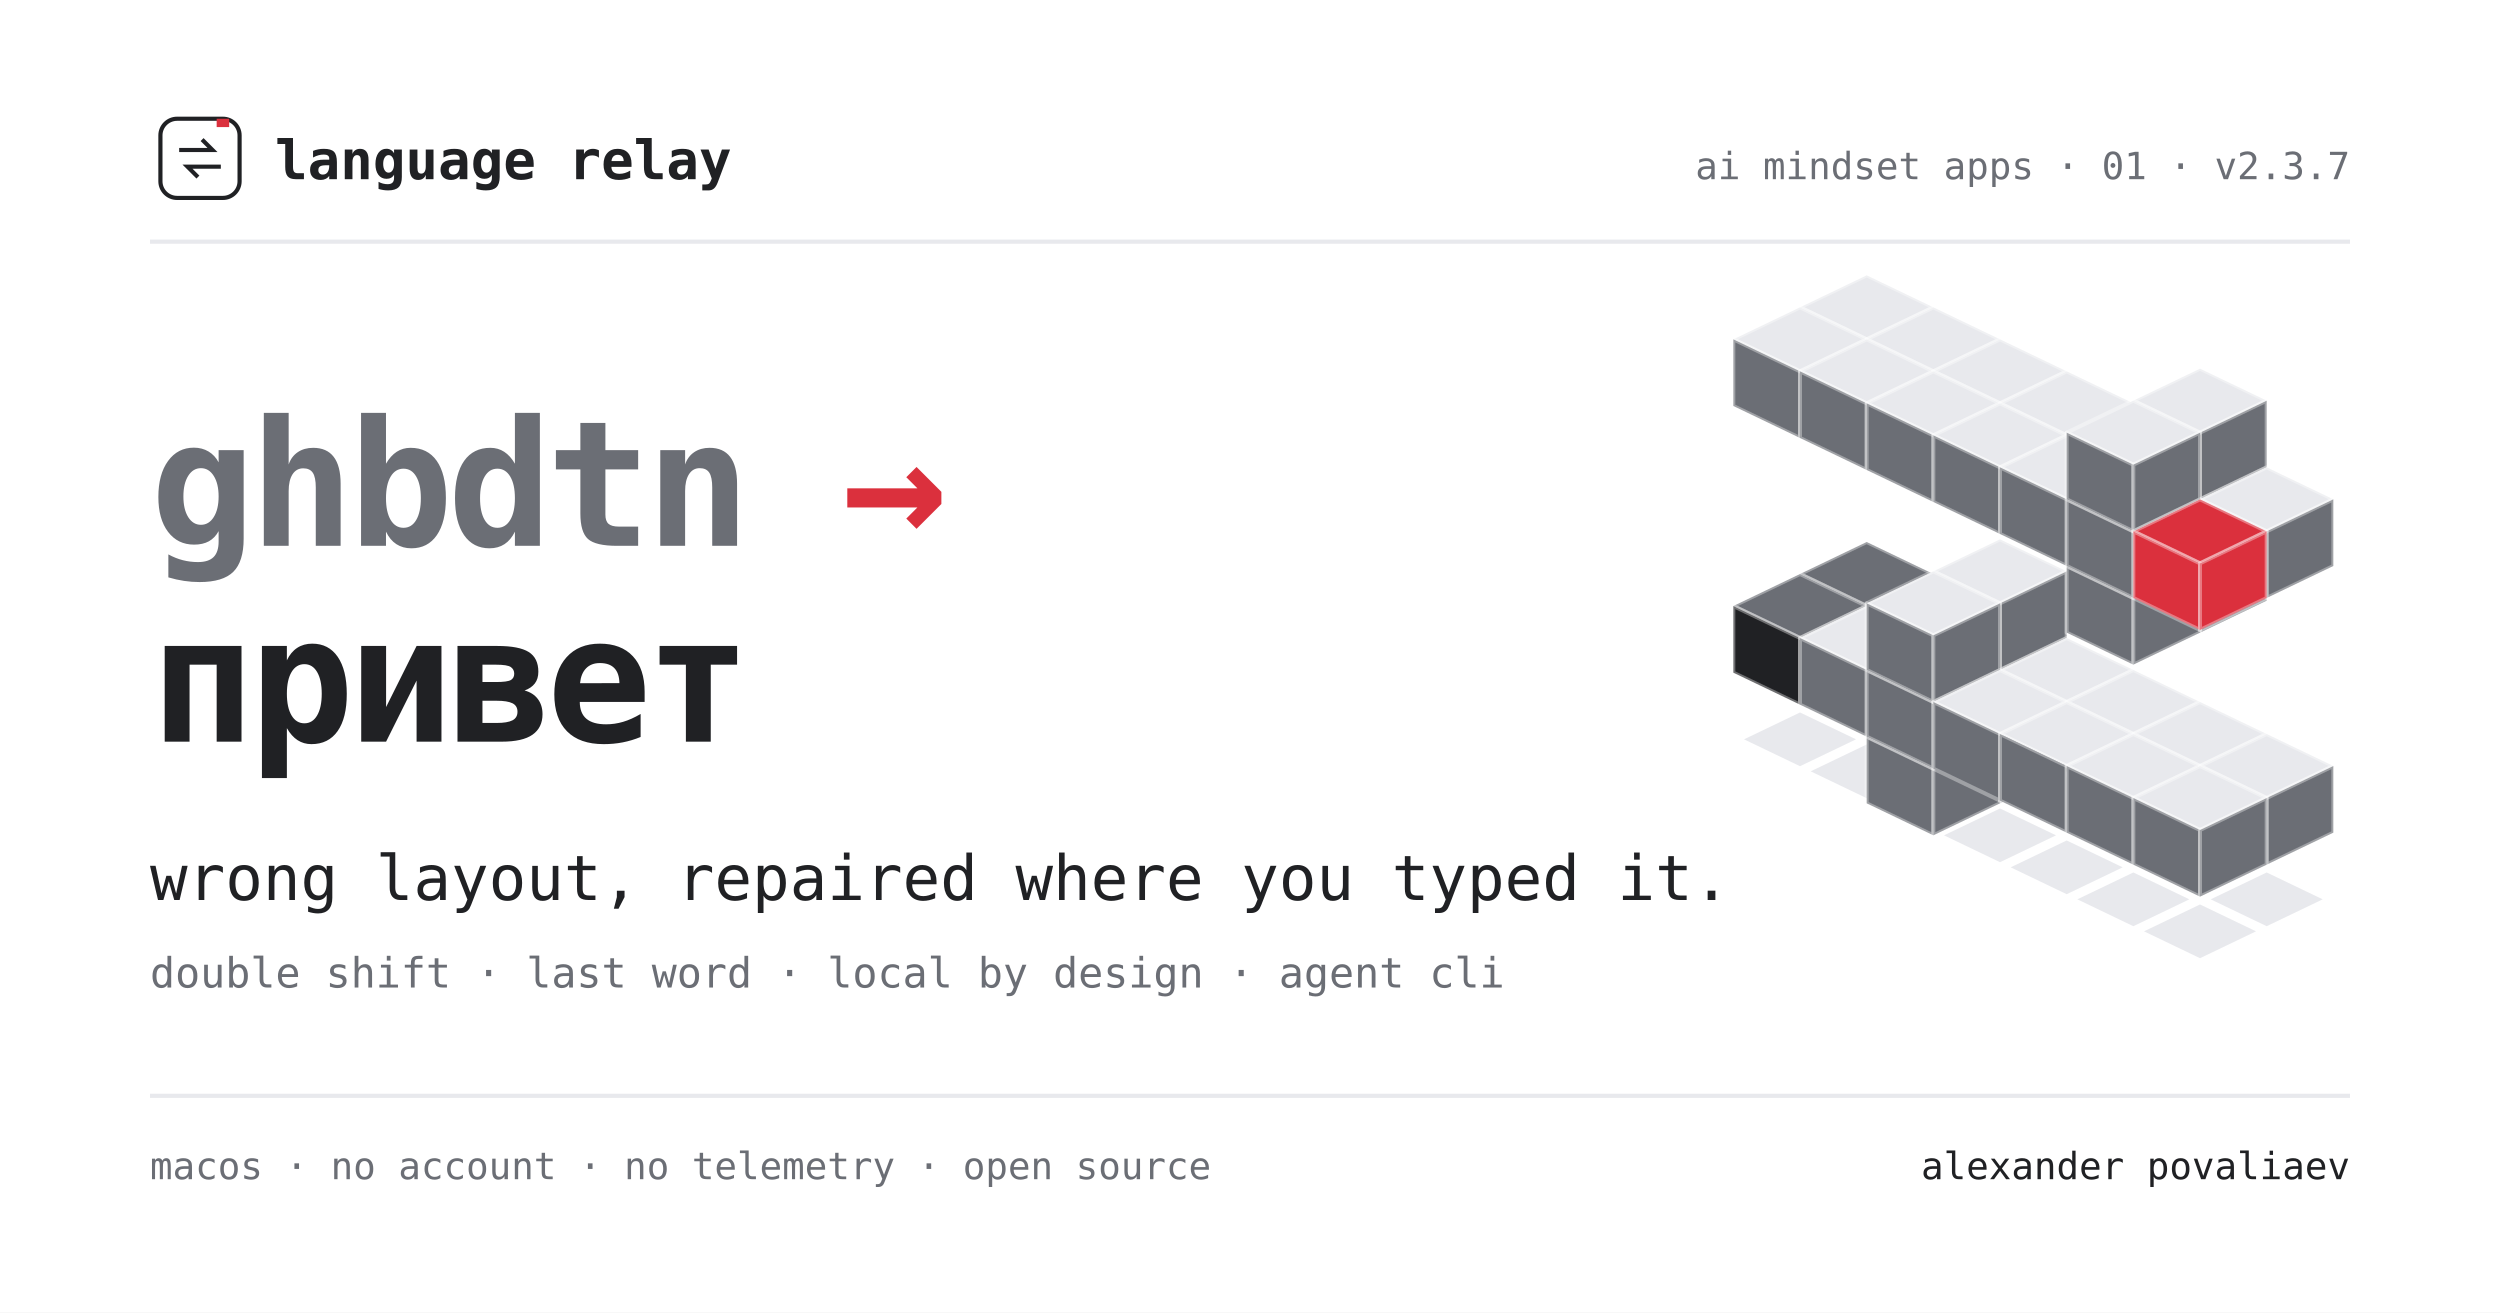
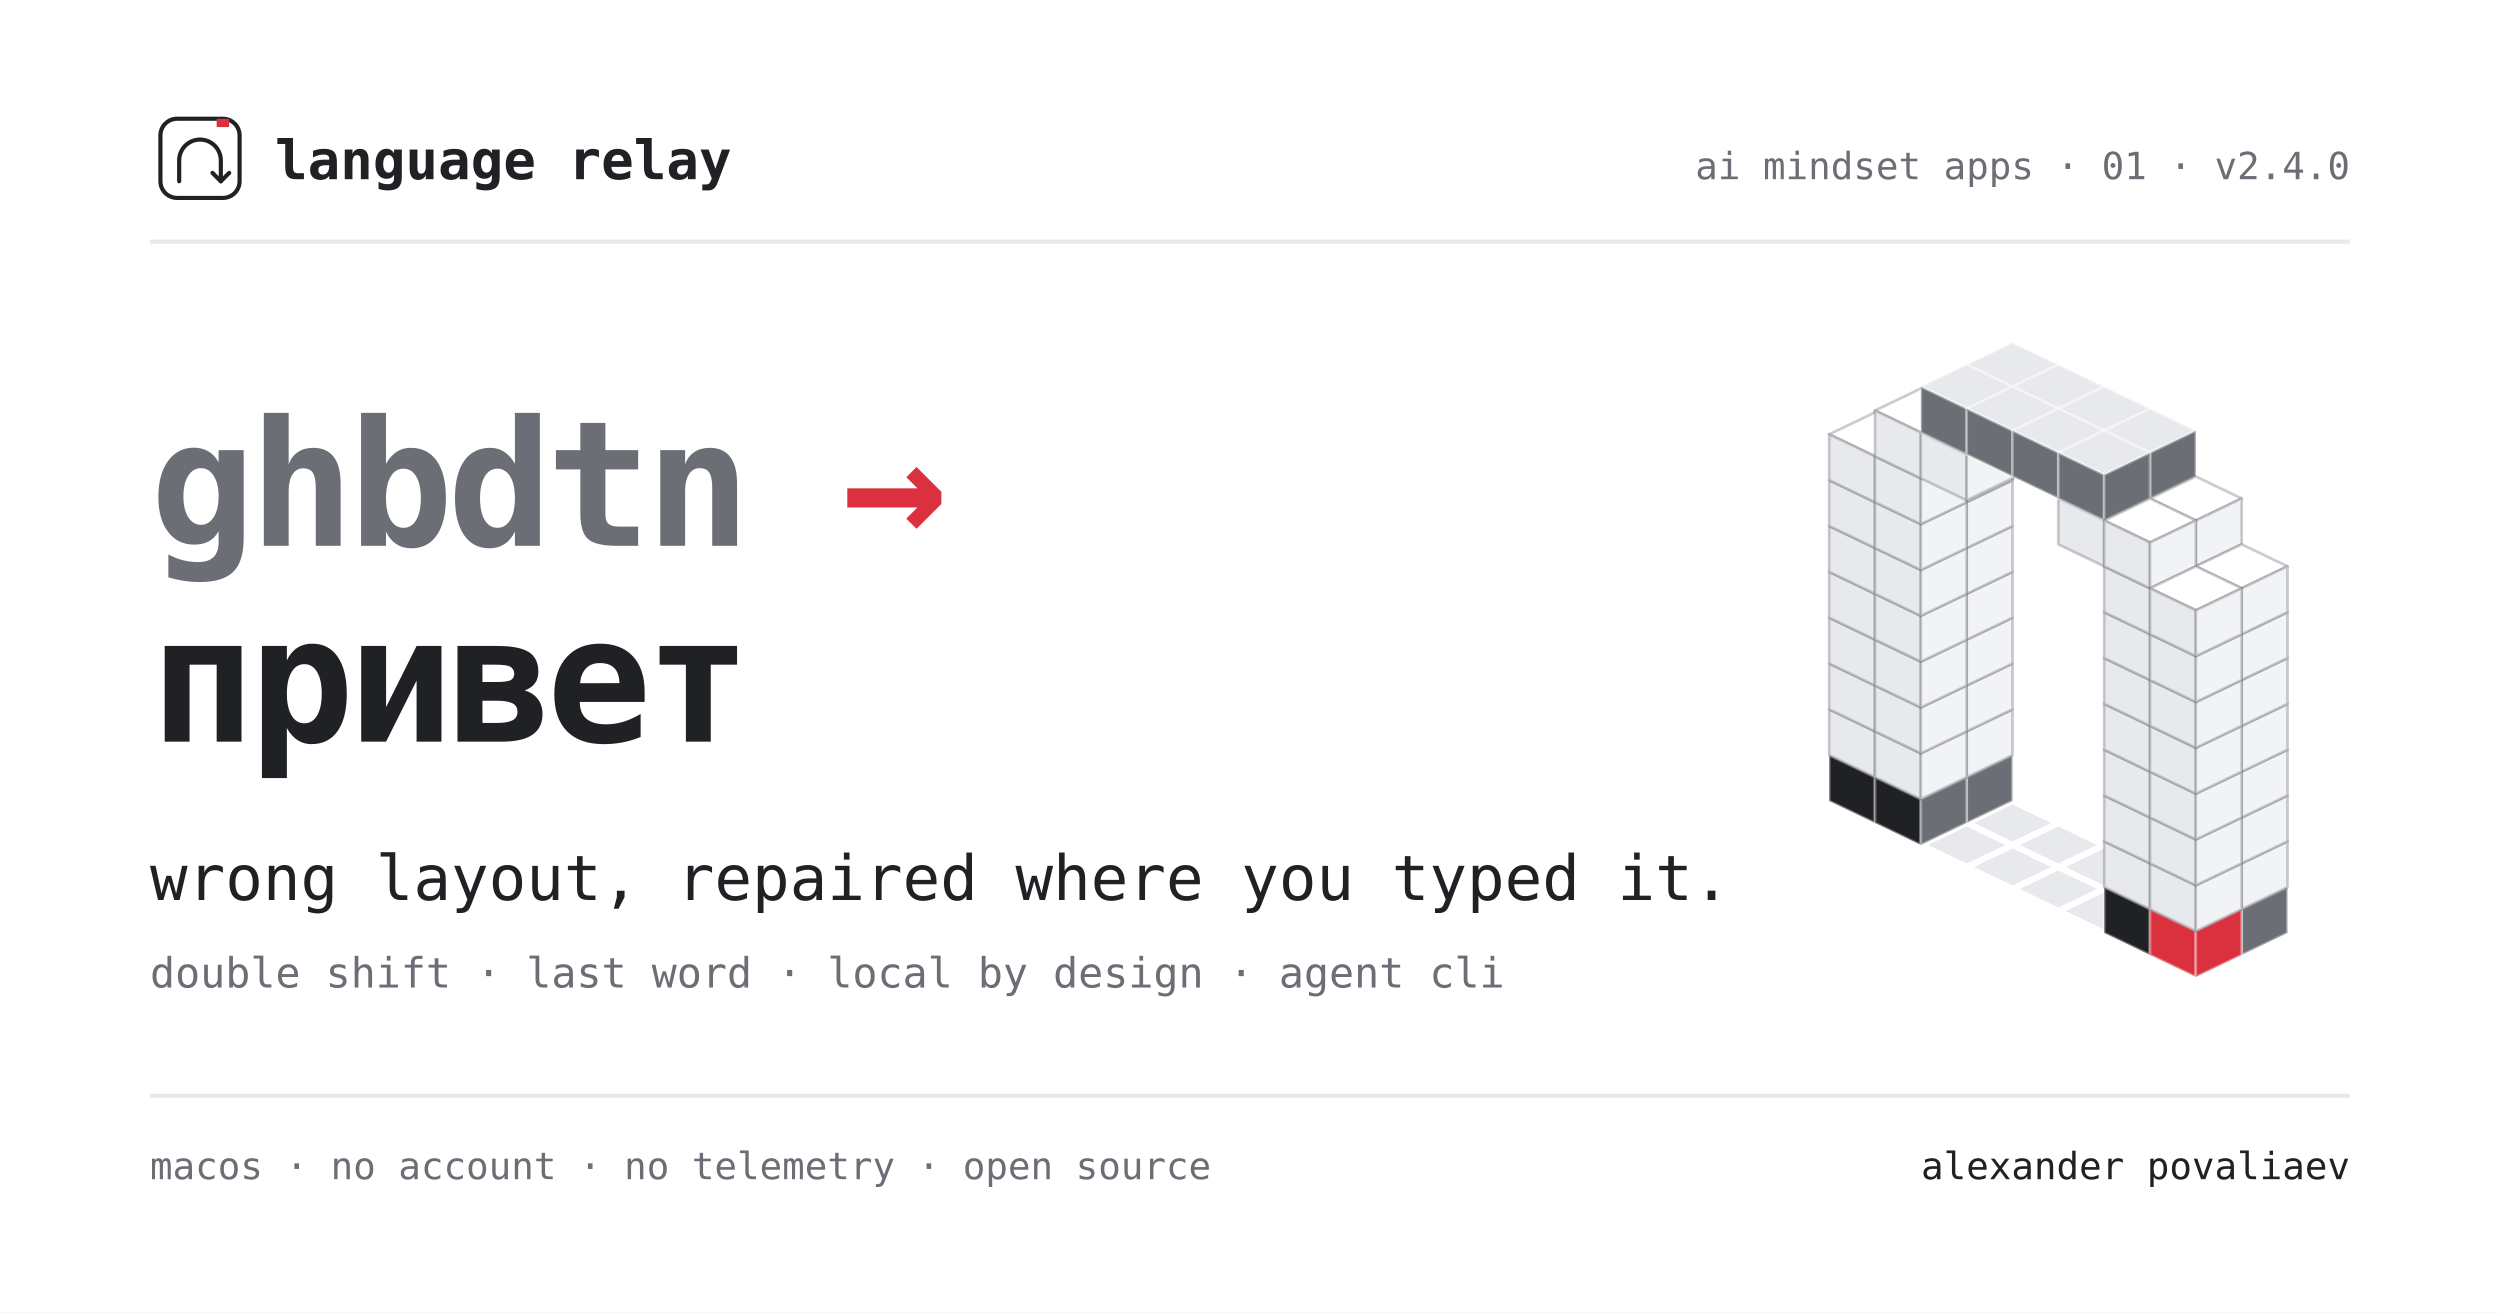
<svg xmlns="http://www.w3.org/2000/svg" width="1200" height="630" viewBox="0 0 1200 630" font-family="IBM Plex Mono, Menlo, monospace">
  <rect width="1200" height="630" fill="#ffffff" />
  <path d="M72 116H1128M72 526H1128" stroke="#e8e9ed" stroke-width="2" />
  <g transform="translate(72 52)" fill="none" stroke="#202124" stroke-width="2">
    <rect x="5" y="5" width="38" height="38" rx="8" />
-     <path d="M14 20h16l-5-5M34 28H18l5 5" />
+     <path d="M14 35V25a10 10 0 0 1 20 0v10" stroke-linejoin="round" stroke-linecap="round" />
+     <path d="M30 31l4 4 4-4" stroke-linejoin="round" stroke-linecap="round" />
    <rect x="32" y="5" width="6" height="4" fill="#db303d" stroke="none" />
  </g>
  <text x="132" y="86" fill="#202124" font-size="26" font-weight="600">language relay</text>
-   <text x="1128" y="86" fill="#6b6e75" font-size="18" font-weight="500" text-anchor="end">ai mindset apps · 01 · v2.3.7</text>
+   <text x="1128" y="86" fill="#6b6e75" font-size="18" font-weight="500" text-anchor="end">ai mindset apps · 01 · v2.4.0</text>
  <text x="72" y="262" fill="#6b6e75" font-size="84" font-weight="600" letter-spacing="-3">ghbdtn</text>
  <text x="72" y="356" fill="#202124" font-size="84" font-weight="600" letter-spacing="-3">привет</text>
  <text x="404" y="262" fill="#db303d" font-size="84" font-weight="600">→</text>
  <text x="72" y="432" fill="#202124" font-size="30" font-weight="500">wrong layout, repaired where you typed it.</text>
  <text x="72" y="474" fill="#6b6e75" font-size="20">double shift · last word · local by design · agent cli</text>
-   <g transform="translate(1024 232) scale(3.2)">
+   <g transform="translate(1010 300) scale(2.2)">
    <g fill="#e8e9ed">
      <path d="M-40 29.57L-31.6 33.6L-40 37.63L-48.4 33.6Z" />
      <path d="M-50 34.37L-41.6 38.4L-50 42.43L-58.4 38.4Z" />
      <path d="M-30 34.37L-21.6 38.4L-30 42.43L-38.4 38.4Z" />
+       <path d="M-40 39.17L-31.6 43.2L-40 47.23L-48.4 43.2Z" />
+       <path d="M20 58.37L28.4 62.4L20 66.43L11.6 62.4Z" />
+       <path d="M10 63.17L18.4 67.2L10 71.23L1.6 67.2Z" />
+       <path d="M30 63.17L38.4 67.2L30 71.23L21.6 67.2Z" />
+       <path d="M20 67.97L28.4 72L20 76.03L11.6 72Z" />
      <path d="M-20 39.17L-11.6 43.2L-20 47.23L-28.4 43.2Z" />
-       <path d="M-40 39.17L-31.6 43.2L-40 47.23L-48.4 43.2Z" />
      <path d="M-30 43.97L-21.6 48L-30 52.03L-38.4 48Z" />
      <path d="M-10 43.97L-1.6 48L-10 52.03L-18.4 48Z" />
      <path d="M-20 48.77L-11.6 52.8L-20 56.83L-28.4 52.8Z" />
      <path d="M0 48.77L8.4 52.8L0 56.83L-8.4 52.8Z" />
+       <path d="M10 53.57L18.4 57.6L10 61.63L1.6 57.6Z" />
      <path d="M-10 53.57L-1.6 57.6L-10 61.63L-18.4 57.6Z" />
-       <path d="M10 53.57L18.4 57.6L10 61.63L1.6 57.6Z" />
      <path d="M0 58.37L8.4 62.4L0 66.43L-8.4 62.4Z" />
-       <path d="M20 58.37L28.4 62.4L20 66.43L11.6 62.4Z" />
-       <path d="M10 63.17L18.4 67.2L10 71.23L1.6 67.2Z" />
    </g>
    <g class="aimv-cubes">
      <g class="aimv-c" stroke="#ffffff" stroke-opacity=".35" stroke-width="0.6" stroke-linejoin="round">
-         <path fill="#6b6e75" d="M-40 8.8L-30 13.6L-40 18.4L-50 13.6Z" />
-       </g>
-       <g class="aimv-c" stroke="#ffffff" stroke-opacity=".35" stroke-width="0.6" stroke-linejoin="round">
-         <path fill="#6b6e75" d="M-50 13.6L-40 18.4L-50 23.2L-60 18.4Z" />
-         <path fill="#202124" d="M-60 18.4L-50 23.2L-50 33.2L-60 28.4Z" />
-       </g>
-       <g class="aimv-c" stroke="#ffffff" stroke-opacity=".35" stroke-width="0.6" stroke-linejoin="round">
-         <path fill="#e8e9ed" d="M-30 13.6L-20 18.4L-30 23.2L-40 18.4Z" />
-       </g>
-       <g class="aimv-c" stroke="#ffffff" stroke-opacity=".35" stroke-width="0.6" stroke-linejoin="round">
-         <path fill="#6b6e75" d="M-10 33.2L-20 38L-20 48L-10 43.2Z" />
-       </g>
-       <g class="aimv-c" stroke="#ffffff" stroke-opacity=".35" stroke-width="0.6" stroke-linejoin="round">
-         <path fill="#e8e9ed" d="M-40 18.4L-30 23.2L-40 28L-50 23.2Z" />
-         <path fill="#6b6e75" d="M-50 23.2L-40 28L-40 38L-50 33.2Z" />
-       </g>
-       <g class="aimv-c" stroke="#ffffff" stroke-opacity=".35" stroke-width="0.6" stroke-linejoin="round">
-         <path fill="#6b6e75" d="M-40 38L-30 42.8L-30 52.8L-40 48Z" />
-         <path fill="#6b6e75" d="M-20 38L-30 42.8L-30 52.8L-20 48Z" />
-       </g>
-       <g class="aimv-c" stroke="#ffffff" stroke-opacity=".35" stroke-width="0.6" stroke-linejoin="round">
-         <path fill="#e8e9ed" d="M-20 8.4L-10 13.2L-20 18L-30 13.2Z" />
-         <path fill="#6b6e75" d="M-10 13.2L-20 18L-20 28L-10 23.2Z" />
-       </g>
-       <g class="aimv-c" stroke="#ffffff" stroke-opacity=".35" stroke-width="0.6" stroke-linejoin="round">
-         <path fill="#6b6e75" d="M-40 28L-30 32.8L-30 42.8L-40 38Z" />
-       </g>
-       <g class="aimv-c" stroke="#ffffff" stroke-opacity=".35" stroke-width="0.6" stroke-linejoin="round">
-         <path fill="#e8e9ed" d="M-10 23.2L0 28L-10 32.8L-20 28Z" />
-       </g>
-       <g class="aimv-c" stroke="#ffffff" stroke-opacity=".35" stroke-width="0.6" stroke-linejoin="round">
-         <path fill="#e8e9ed" d="M-40 -31.2L-30 -26.4L-40 -21.6L-50 -26.4Z" />
-       </g>
-       <g class="aimv-c" stroke="#ffffff" stroke-opacity=".35" stroke-width="0.6" stroke-linejoin="round">
-         <path fill="#e8e9ed" d="M-30 13.2L-20 18L-30 22.8L-40 18Z" />
-         <path fill="#6b6e75" d="M-40 18L-30 22.8L-30 32.8L-40 28Z" />
-         <path fill="#6b6e75" d="M-20 18L-30 22.8L-30 32.8L-20 28Z" />
-       </g>
-       <g class="aimv-c" stroke="#ffffff" stroke-opacity=".35" stroke-width="0.6" stroke-linejoin="round">
-         <path fill="#e8e9ed" d="M-20 28L-10 32.8L-20 37.6L-30 32.8Z" />
-         <path fill="#6b6e75" d="M-30 32.8L-20 37.6L-20 47.6L-30 42.8Z" />
-       </g>
-       <g class="aimv-c" stroke="#ffffff" stroke-opacity=".35" stroke-width="0.6" stroke-linejoin="round">
-         <path fill="#e8e9ed" d="M0 28L10 32.8L0 37.6L-10 32.8Z" />
-       </g>
-       <g class="aimv-c" stroke="#ffffff" stroke-opacity=".35" stroke-width="0.6" stroke-linejoin="round">
-         <path fill="#e8e9ed" d="M-50 -26.4L-40 -21.6L-50 -16.8L-60 -21.6Z" />
-         <path fill="#6b6e75" d="M-60 -21.6L-50 -16.8L-50 -6.8L-60 -11.6Z" />
-       </g>
-       <g class="aimv-c" stroke="#ffffff" stroke-opacity=".35" stroke-width="0.6" stroke-linejoin="round">
-         <path fill="#e8e9ed" d="M-30 -26.4L-20 -21.6L-30 -16.8L-40 -21.6Z" />
-       </g>
-       <g class="aimv-c" stroke="#ffffff" stroke-opacity=".35" stroke-width="0.6" stroke-linejoin="round">
-         <path fill="#e8e9ed" d="M-10 32.8L0 37.6L-10 42.4L-20 37.6Z" />
-         <path fill="#6b6e75" d="M-20 37.6L-10 42.4L-10 52.4L-20 47.6Z" />
-       </g>
-       <g class="aimv-c" stroke="#ffffff" stroke-opacity=".35" stroke-width="0.6" stroke-linejoin="round">
-         <path fill="#e8e9ed" d="M10 32.8L20 37.6L10 42.4L0 37.6Z" />
-       </g>
-       <g class="aimv-c" stroke="#ffffff" stroke-opacity=".35" stroke-width="0.6" stroke-linejoin="round">
-         <path fill="#e8e9ed" d="M-40 -21.6L-30 -16.8L-40 -12L-50 -16.8Z" />
-         <path fill="#6b6e75" d="M-50 -16.8L-40 -12L-40 -2L-50 -6.8Z" />
-       </g>
-       <g class="aimv-c" stroke="#ffffff" stroke-opacity=".35" stroke-width="0.6" stroke-linejoin="round">
-         <path fill="#e8e9ed" d="M-20 -21.6L-10 -16.8L-20 -12L-30 -16.8Z" />
-       </g>
-       <g class="aimv-c" stroke="#ffffff" stroke-opacity=".35" stroke-width="0.6" stroke-linejoin="round">
-         <path fill="#e8e9ed" d="M0 37.6L10 42.4L0 47.2L-10 42.4Z" />
-         <path fill="#6b6e75" d="M-10 42.4L0 47.2L0 57.2L-10 52.4Z" />
-       </g>
-       <g class="aimv-c" stroke="#ffffff" stroke-opacity=".35" stroke-width="0.6" stroke-linejoin="round">
-         <path fill="#e8e9ed" d="M20 37.6L30 42.4L20 47.2L10 42.4Z" />
-         <path fill="#6b6e75" d="M30 42.4L20 47.2L20 57.2L30 52.4Z" />
-       </g>
-       <g class="aimv-c" stroke="#ffffff" stroke-opacity=".35" stroke-width="0.6" stroke-linejoin="round">
-         <path fill="#e8e9ed" d="M-30 -16.8L-20 -12L-30 -7.2L-40 -12Z" />
-         <path fill="#6b6e75" d="M-40 -12L-30 -7.2L-30 2.8L-40 -2Z" />
-       </g>
-       <g class="aimv-c" stroke="#ffffff" stroke-opacity=".35" stroke-width="0.6" stroke-linejoin="round">
-         <path fill="#e8e9ed" d="M-10 -16.8L0 -12L-10 -7.2L-20 -12Z" />
-       </g>
-       <g class="aimv-c" stroke="#ffffff" stroke-opacity=".35" stroke-width="0.6" stroke-linejoin="round">
-         <path fill="#e8e9ed" d="M10 42.4L20 47.2L10 52L0 47.2Z" />
-         <path fill="#6b6e75" d="M0 47.2L10 52L10 62L0 57.2Z" />
-         <path fill="#6b6e75" d="M20 47.2L10 52L10 62L20 57.2Z" />
-       </g>
-       <g class="aimv-c" stroke="#ffffff" stroke-opacity=".35" stroke-width="0.6" stroke-linejoin="round">
-         <path fill="#e8e9ed" d="M-20 -12L-10 -7.2L-20 -2.4L-30 -7.2Z" />
-         <path fill="#6b6e75" d="M-30 -7.2L-20 -2.4L-20 7.6L-30 2.8Z" />
-       </g>
-       <g class="aimv-c" stroke="#ffffff" stroke-opacity=".35" stroke-width="0.6" stroke-linejoin="round">
-         <path fill="#e8e9ed" d="M0 -12L10 -7.2L0 -2.4L-10 -7.2Z" />
-       </g>
-       <g class="aimv-c" stroke="#ffffff" stroke-opacity=".35" stroke-width="0.6" stroke-linejoin="round">
-         <path fill="#6b6e75" d="M20 7.6L10 12.4L10 22.4L20 17.6Z" />
-       </g>
-       <g class="aimv-c" stroke="#ffffff" stroke-opacity=".35" stroke-width="0.6" stroke-linejoin="round">
-         <path fill="#e8e9ed" d="M-10 -7.2L0 -2.4L-10 2.4L-20 -2.4Z" />
-         <path fill="#6b6e75" d="M-20 -2.4L-10 2.4L-10 12.4L-20 7.6Z" />
-       </g>
-       <g class="aimv-c" stroke="#ffffff" stroke-opacity=".35" stroke-width="0.6" stroke-linejoin="round">
-         <path fill="#6b6e75" d="M-10 12.4L0 17.2L0 27.2L-10 22.4Z" />
-         <path fill="#6b6e75" d="M10 12.4L0 17.2L0 27.2L10 22.4Z" />
-       </g>
-       <g class="aimv-c" stroke="#ffffff" stroke-opacity=".35" stroke-width="0.6" stroke-linejoin="round">
-         <path fill="#e8e9ed" d="M10 -17.2L20 -12.4L10 -7.6L0 -12.4Z" />
-         <path fill="#6b6e75" d="M20 -12.4L10 -7.6L10 2.4L20 -2.4Z" />
-       </g>
-       <g class="aimv-c" stroke="#ffffff" stroke-opacity=".35" stroke-width="0.6" stroke-linejoin="round">
-         <path fill="#6b6e75" d="M-10 2.4L0 7.2L0 17.2L-10 12.4Z" />
-       </g>
-       <g class="aimv-c" stroke="#ffffff" stroke-opacity=".35" stroke-width="0.6" stroke-linejoin="round">
-         <path fill="#e8e9ed" d="M20 -2.4L30 2.4L20 7.2L10 2.4Z" />
-         <path fill="#6b6e75" d="M30 2.4L20 7.2L20 17.2L30 12.4Z" />
-       </g>
-       <g class="aimv-c" stroke="#ffffff" stroke-opacity=".35" stroke-width="0.6" stroke-linejoin="round">
-         <path fill="#e8e9ed" d="M0 -12.4L10 -7.6L0 -2.8L-10 -7.6Z" />
-         <path fill="#6b6e75" d="M-10 -7.6L0 -2.8L0 7.2L-10 2.4Z" />
-         <path fill="#6b6e75" d="M10 -7.6L0 -2.8L0 7.2L10 2.4Z" />
-       </g>
-       <g class="aimv-c" stroke="#ffffff" stroke-opacity=".35" stroke-width="0.6" stroke-linejoin="round">
-         <path fill="#db303d" d="M10 2.4L20 7.2L10 12L0 7.2Z" />
-         <path fill="#db303d" d="M0 7.2L10 12L10 22L0 17.2Z" />
-         <path fill="#db303d" d="M20 7.2L10 12L10 22L20 17.2Z" />
+         <path fill="#202124" d="M-60 28.4L-50 33.2L-50 43.2L-60 38.4Z" />
+       </g>
+       <g class="aimv-c" stroke="#ffffff" stroke-opacity=".35" stroke-width="0.6" stroke-linejoin="round">
+         <path fill="#6b6e75" d="M-20 28.4L-30 33.2L-30 43.2L-20 38.4Z" />
+       </g>
+       <g class="aimv-c" stroke="#6b6e75" stroke-opacity=".35" stroke-width="0.6" stroke-linejoin="round">
+         <path fill="#e8e9ed" d="M-60 18.4L-50 23.2L-50 33.2L-60 28.4Z" />
+       </g>
+       <g class="aimv-c" stroke="#6b6e75" stroke-opacity=".35" stroke-width="0.6" stroke-linejoin="round">
+         <path fill="#f2f3f5" d="M-20 18.4L-30 23.2L-30 33.2L-20 28.4Z" />
+       </g>
+       <g class="aimv-c" stroke="#ffffff" stroke-opacity=".35" stroke-width="0.6" stroke-linejoin="round">
+         <path fill="#202124" d="M-50 33.2L-40 38L-40 48L-50 43.2Z" />
+         <path fill="#6b6e75" d="M-30 33.2L-40 38L-40 48L-30 43.2Z" />
+       </g>
+       <g class="aimv-c" stroke="#6b6e75" stroke-opacity=".35" stroke-width="0.6" stroke-linejoin="round">
+         <path fill="#e8e9ed" d="M-60 8.4L-50 13.2L-50 23.2L-60 18.4Z" />
+       </g>
+       <g class="aimv-c" stroke="#6b6e75" stroke-opacity=".35" stroke-width="0.6" stroke-linejoin="round">
+         <path fill="#f2f3f5" d="M-20 8.4L-30 13.2L-30 23.2L-20 18.4Z" />
+       </g>
+       <g class="aimv-c" stroke="#6b6e75" stroke-opacity=".35" stroke-width="0.6" stroke-linejoin="round">
+         <path fill="#e8e9ed" d="M-50 23.2L-40 28L-40 38L-50 33.2Z" />
+         <path fill="#f2f3f5" d="M-30 23.2L-40 28L-40 38L-30 33.2Z" />
+       </g>
+       <g class="aimv-c" stroke="#6b6e75" stroke-opacity=".35" stroke-width="0.6" stroke-linejoin="round">
+         <path fill="#e8e9ed" d="M-60 -1.6L-50 3.2L-50 13.2L-60 8.4Z" />
+       </g>
+       <g class="aimv-c" stroke="#6b6e75" stroke-opacity=".35" stroke-width="0.6" stroke-linejoin="round">
+         <path fill="#f2f3f5" d="M-20 -1.6L-30 3.2L-30 13.2L-20 8.4Z" />
+       </g>
+       <g class="aimv-c" stroke="#6b6e75" stroke-opacity=".35" stroke-width="0.6" stroke-linejoin="round">
+         <path fill="#e8e9ed" d="M-50 13.2L-40 18L-40 28L-50 23.2Z" />
+         <path fill="#f2f3f5" d="M-30 13.2L-40 18L-40 28L-30 23.2Z" />
+       </g>
+       <g class="aimv-c" stroke="#6b6e75" stroke-opacity=".35" stroke-width="0.6" stroke-linejoin="round">
+         <path fill="#e8e9ed" d="M-60 -11.6L-50 -6.8L-50 3.2L-60 -1.6Z" />
+       </g>
+       <g class="aimv-c" stroke="#6b6e75" stroke-opacity=".35" stroke-width="0.6" stroke-linejoin="round">
+         <path fill="#f2f3f5" d="M-20 -11.6L-30 -6.8L-30 3.2L-20 -1.6Z" />
+       </g>
+       <g class="aimv-c" stroke="#6b6e75" stroke-opacity=".35" stroke-width="0.6" stroke-linejoin="round">
+         <path fill="#e8e9ed" d="M-50 3.2L-40 8L-40 18L-50 13.2Z" />
+         <path fill="#f2f3f5" d="M-30 3.2L-40 8L-40 18L-30 13.2Z" />
+       </g>
+       <g class="aimv-c" stroke="#6b6e75" stroke-opacity=".35" stroke-width="0.6" stroke-linejoin="round">
+         <path fill="#e8e9ed" d="M-60 -21.6L-50 -16.8L-50 -6.8L-60 -11.6Z" />
+       </g>
+       <g class="aimv-c" stroke="#6b6e75" stroke-opacity=".35" stroke-width="0.6" stroke-linejoin="round">
+         <path fill="#f2f3f5" d="M-20 -21.6L-30 -16.8L-30 -6.8L-20 -11.6Z" />
+       </g>
+       <g class="aimv-c" stroke="#6b6e75" stroke-opacity=".35" stroke-width="0.6" stroke-linejoin="round">
+         <path fill="#e8e9ed" d="M-50 -6.8L-40 -2L-40 8L-50 3.2Z" />
+         <path fill="#f2f3f5" d="M-30 -6.8L-40 -2L-40 8L-30 3.2Z" />
+       </g>
+       <g class="aimv-c" stroke="#6b6e75" stroke-opacity=".35" stroke-width="0.6" stroke-linejoin="round">
+         <path fill="#ffffff" d="M-40 -51.2L-30 -46.4L-40 -41.6L-50 -46.4Z" />
+       </g>
+       <g class="aimv-c" stroke="#6b6e75" stroke-opacity=".35" stroke-width="0.6" stroke-linejoin="round">
+         <path fill="#e8e9ed" d="M-60 -31.6L-50 -26.8L-50 -16.8L-60 -21.6Z" />
+       </g>
+       <g class="aimv-c" stroke="#6b6e75" stroke-opacity=".35" stroke-width="0.6" stroke-linejoin="round">
+         <path fill="#f2f3f5" d="M-20 -31.6L-30 -26.8L-30 -16.8L-20 -21.6Z" />
+       </g>
+       <g class="aimv-c" stroke="#6b6e75" stroke-opacity=".35" stroke-width="0.6" stroke-linejoin="round">
+         <path fill="#e8e9ed" d="M-50 -16.8L-40 -12L-40 -2L-50 -6.8Z" />
+         <path fill="#f2f3f5" d="M-30 -16.8L-40 -12L-40 -2L-30 -6.8Z" />
+       </g>
+       <g class="aimv-c" stroke="#ffffff" stroke-opacity=".35" stroke-width="0.6" stroke-linejoin="round">
+         <path fill="#202124" d="M0 57.2L10 62L10 72L0 67.2Z" />
+       </g>
+       <g class="aimv-c" stroke="#ffffff" stroke-opacity=".35" stroke-width="0.6" stroke-linejoin="round">
+         <path fill="#6b6e75" d="M40 57.2L30 62L30 72L40 67.2Z" />
+       </g>
+       <g class="aimv-c" stroke="#6b6e75" stroke-opacity=".35" stroke-width="0.6" stroke-linejoin="round">
+         <path fill="#ffffff" d="M-50 -46.4L-40 -41.6L-50 -36.8L-60 -41.6Z" />
+         <path fill="#e8e9ed" d="M-60 -41.6L-50 -36.8L-50 -26.8L-60 -31.6Z" />
+       </g>
+       <g class="aimv-c" stroke="#6b6e75" stroke-opacity=".35" stroke-width="0.6" stroke-linejoin="round">
+         <path fill="#f2f3f5" d="M-20 -41.6L-30 -36.8L-30 -26.8L-20 -31.6Z" />
+       </g>
+       <g class="aimv-c" stroke="#6b6e75" stroke-opacity=".35" stroke-width="0.6" stroke-linejoin="round">
+         <path fill="#e8e9ed" d="M-50 -26.8L-40 -22L-40 -12L-50 -16.8Z" />
+         <path fill="#f2f3f5" d="M-30 -26.8L-40 -22L-40 -12L-30 -16.8Z" />
+       </g>
+       <g class="aimv-c" stroke="#6b6e75" stroke-opacity=".35" stroke-width="0.6" stroke-linejoin="round">
+         <path fill="#e8e9ed" d="M0 47.2L10 52L10 62L0 57.2Z" />
+       </g>
+       <g class="aimv-c" stroke="#6b6e75" stroke-opacity=".35" stroke-width="0.6" stroke-linejoin="round">
+         <path fill="#f2f3f5" d="M40 47.2L30 52L30 62L40 57.2Z" />
+       </g>
+       <g class="aimv-c" stroke="#ffffff" stroke-opacity=".35" stroke-width="0.6" stroke-linejoin="round">
+         <path fill="#db303d" d="M10 62L20 66.8L20 76.8L10 72Z" />
+         <path fill="#db303d" d="M30 62L20 66.8L20 76.8L30 72Z" />
+       </g>
+       <g class="aimv-c" stroke="#6b6e75" stroke-opacity=".35" stroke-width="0.6" stroke-linejoin="round">
+         <path fill="#ffffff" d="M-30 -56.4L-20 -51.6L-30 -46.8L-40 -51.6Z" />
+       </g>
+       <g class="aimv-c" stroke="#6b6e75" stroke-opacity=".35" stroke-width="0.6" stroke-linejoin="round">
+         <path fill="#e8e9ed" d="M-50 -36.8L-40 -32L-40 -22L-50 -26.8Z" />
+         <path fill="#f2f3f5" d="M-30 -36.8L-40 -32L-40 -22L-30 -26.8Z" />
+       </g>
+       <g class="aimv-c" stroke="#6b6e75" stroke-opacity=".35" stroke-width="0.6" stroke-linejoin="round">
+         <path fill="#e8e9ed" d="M0 37.2L10 42L10 52L0 47.2Z" />
+       </g>
+       <g class="aimv-c" stroke="#6b6e75" stroke-opacity=".35" stroke-width="0.6" stroke-linejoin="round">
+         <path fill="#f2f3f5" d="M40 37.2L30 42L30 52L40 47.2Z" />
+       </g>
+       <g class="aimv-c" stroke="#6b6e75" stroke-opacity=".35" stroke-width="0.6" stroke-linejoin="round">
+         <path fill="#e8e9ed" d="M10 52L20 56.8L20 66.8L10 62Z" />
+         <path fill="#f2f3f5" d="M30 52L20 56.8L20 66.8L30 62Z" />
+       </g>
+       <g class="aimv-c" stroke="#6b6e75" stroke-opacity=".35" stroke-width="0.6" stroke-linejoin="round">
+         <path fill="#ffffff" d="M-40 -51.6L-30 -46.8L-40 -42L-50 -46.8Z" />
+         <path fill="#e8e9ed" d="M-50 -46.8L-40 -42L-40 -32L-50 -36.8Z" />
+       </g>
+       <g class="aimv-c" stroke="#6b6e75" stroke-opacity=".35" stroke-width="0.6" stroke-linejoin="round">
+         <path fill="#f2f3f5" d="M-10 -46.8L-20 -42L-20 -32L-10 -36.8Z" />
+       </g>
+       <g class="aimv-c" stroke="#6b6e75" stroke-opacity=".35" stroke-width="0.6" stroke-linejoin="round">
+         <path fill="#e8e9ed" d="M0 27.2L10 32L10 42L0 37.2Z" />
+       </g>
+       <g class="aimv-c" stroke="#6b6e75" stroke-opacity=".35" stroke-width="0.6" stroke-linejoin="round">
+         <path fill="#f2f3f5" d="M40 27.2L30 32L30 42L40 37.2Z" />
+       </g>
+       <g class="aimv-c" stroke="#6b6e75" stroke-opacity=".35" stroke-width="0.6" stroke-linejoin="round">
+         <path fill="#e8e9ed" d="M10 42L20 46.8L20 56.8L10 52Z" />
+         <path fill="#f2f3f5" d="M30 42L20 46.8L20 56.8L30 52Z" />
+       </g>
+       <g class="aimv-c" stroke="#ffffff" stroke-opacity=".35" stroke-width="0.6" stroke-linejoin="round">
+         <path fill="#e8e9ed" d="M-20 -61.6L-10 -56.8L-20 -52L-30 -56.8Z" />
+       </g>
+       <g class="aimv-c" stroke="#6b6e75" stroke-opacity=".35" stroke-width="0.6" stroke-linejoin="round">
+         <path fill="#e8e9ed" d="M-40 -42L-30 -37.2L-30 -27.2L-40 -32Z" />
+         <path fill="#f2f3f5" d="M-20 -42L-30 -37.2L-30 -27.2L-20 -32Z" />
+       </g>
+       <g class="aimv-c" stroke="#6b6e75" stroke-opacity=".35" stroke-width="0.6" stroke-linejoin="round">
+         <path fill="#e8e9ed" d="M0 17.2L10 22L10 32L0 27.2Z" />
+       </g>
+       <g class="aimv-c" stroke="#6b6e75" stroke-opacity=".35" stroke-width="0.6" stroke-linejoin="round">
+         <path fill="#f2f3f5" d="M40 17.2L30 22L30 32L40 27.2Z" />
+       </g>
+       <g class="aimv-c" stroke="#6b6e75" stroke-opacity=".35" stroke-width="0.6" stroke-linejoin="round">
+         <path fill="#e8e9ed" d="M10 32L20 36.8L20 46.8L10 42Z" />
+         <path fill="#f2f3f5" d="M30 32L20 36.8L20 46.8L30 42Z" />
+       </g>
+       <g class="aimv-c" stroke="#ffffff" stroke-opacity=".35" stroke-width="0.6" stroke-linejoin="round">
+         <path fill="#e8e9ed" d="M-30 -56.8L-20 -52L-30 -47.2L-40 -52Z" />
+         <path fill="#6b6e75" d="M-40 -52L-30 -47.2L-30 -37.2L-40 -42Z" />
+       </g>
+       <g class="aimv-c" stroke="#ffffff" stroke-opacity=".35" stroke-width="0.6" stroke-linejoin="round">
+         <path fill="#e8e9ed" d="M-10 -56.8L0 -52L-10 -47.2L-20 -52Z" />
+       </g>
+       <g class="aimv-c" stroke="#6b6e75" stroke-opacity=".35" stroke-width="0.6" stroke-linejoin="round">
+         <path fill="#e8e9ed" d="M0 7.2L10 12L10 22L0 17.2Z" />
+       </g>
+       <g class="aimv-c" stroke="#6b6e75" stroke-opacity=".35" stroke-width="0.6" stroke-linejoin="round">
+         <path fill="#f2f3f5" d="M40 7.2L30 12L30 22L40 17.2Z" />
+       </g>
+       <g class="aimv-c" stroke="#6b6e75" stroke-opacity=".35" stroke-width="0.6" stroke-linejoin="round">
+         <path fill="#e8e9ed" d="M10 22L20 26.8L20 36.8L10 32Z" />
+         <path fill="#f2f3f5" d="M30 22L20 26.8L20 36.8L30 32Z" />
+       </g>
+       <g class="aimv-c" stroke="#ffffff" stroke-opacity=".35" stroke-width="0.6" stroke-linejoin="round">
+         <path fill="#e8e9ed" d="M-20 -52L-10 -47.2L-20 -42.4L-30 -47.2Z" />
+         <path fill="#6b6e75" d="M-30 -47.2L-20 -42.4L-20 -32.4L-30 -37.2Z" />
+       </g>
+       <g class="aimv-c" stroke="#ffffff" stroke-opacity=".35" stroke-width="0.6" stroke-linejoin="round">
+         <path fill="#e8e9ed" d="M0 -52L10 -47.2L0 -42.4L-10 -47.2Z" />
+       </g>
+       <g class="aimv-c" stroke="#6b6e75" stroke-opacity=".35" stroke-width="0.6" stroke-linejoin="round">
+         <path fill="#e8e9ed" d="M0 -2.8L10 2L10 12L0 7.2Z" />
+       </g>
+       <g class="aimv-c" stroke="#6b6e75" stroke-opacity=".35" stroke-width="0.6" stroke-linejoin="round">
+         <path fill="#f2f3f5" d="M40 -2.8L30 2L30 12L40 7.2Z" />
+       </g>
+       <g class="aimv-c" stroke="#6b6e75" stroke-opacity=".35" stroke-width="0.6" stroke-linejoin="round">
+         <path fill="#e8e9ed" d="M10 12L20 16.8L20 26.8L10 22Z" />
+         <path fill="#f2f3f5" d="M30 12L20 16.8L20 26.8L30 22Z" />
+       </g>
+       <g class="aimv-c" stroke="#ffffff" stroke-opacity=".35" stroke-width="0.6" stroke-linejoin="round">
+         <path fill="#e8e9ed" d="M-10 -47.2L0 -42.4L-10 -37.6L-20 -42.4Z" />
+         <path fill="#6b6e75" d="M-20 -42.4L-10 -37.6L-10 -27.6L-20 -32.4Z" />
+       </g>
+       <g class="aimv-c" stroke="#ffffff" stroke-opacity=".35" stroke-width="0.6" stroke-linejoin="round">
+         <path fill="#e8e9ed" d="M10 -47.2L20 -42.4L10 -37.6L0 -42.4Z" />
+         <path fill="#6b6e75" d="M20 -42.4L10 -37.6L10 -27.6L20 -32.4Z" />
+       </g>
+       <g class="aimv-c" stroke="#6b6e75" stroke-opacity=".35" stroke-width="0.6" stroke-linejoin="round">
+         <path fill="#e8e9ed" d="M-10 -27.6L0 -22.8L0 -12.8L-10 -17.6Z" />
+       </g>
+       <g class="aimv-c" stroke="#6b6e75" stroke-opacity=".35" stroke-width="0.6" stroke-linejoin="round">
+         <path fill="#ffffff" d="M20 -32.4L30 -27.6L20 -22.8L10 -27.6Z" />
+         <path fill="#f2f3f5" d="M30 -27.6L20 -22.8L20 -12.8L30 -17.6Z" />
+       </g>
+       <g class="aimv-c" stroke="#6b6e75" stroke-opacity=".35" stroke-width="0.6" stroke-linejoin="round">
+         <path fill="#e8e9ed" d="M0 -12.8L10 -8L10 2L0 -2.8Z" />
+       </g>
+       <g class="aimv-c" stroke="#6b6e75" stroke-opacity=".35" stroke-width="0.6" stroke-linejoin="round">
+         <path fill="#ffffff" d="M30 -17.6L40 -12.8L30 -8L20 -12.8Z" />
+         <path fill="#f2f3f5" d="M40 -12.8L30 -8L30 2L40 -2.8Z" />
+       </g>
+       <g class="aimv-c" stroke="#6b6e75" stroke-opacity=".35" stroke-width="0.6" stroke-linejoin="round">
+         <path fill="#e8e9ed" d="M10 2L20 6.8L20 16.8L10 12Z" />
+         <path fill="#f2f3f5" d="M30 2L20 6.8L20 16.8L30 12Z" />
+       </g>
+       <g class="aimv-c" stroke="#ffffff" stroke-opacity=".35" stroke-width="0.6" stroke-linejoin="round">
+         <path fill="#e8e9ed" d="M0 -42.4L10 -37.6L0 -32.8L-10 -37.6Z" />
+         <path fill="#6b6e75" d="M-10 -37.6L0 -32.8L0 -22.8L-10 -27.6Z" />
+         <path fill="#6b6e75" d="M10 -37.6L0 -32.8L0 -22.8L10 -27.6Z" />
+       </g>
+       <g class="aimv-c" stroke="#6b6e75" stroke-opacity=".35" stroke-width="0.6" stroke-linejoin="round">
+         <path fill="#ffffff" d="M10 -27.6L20 -22.8L10 -18L0 -22.8Z" />
+         <path fill="#e8e9ed" d="M0 -22.8L10 -18L10 -8L0 -12.8Z" />
+         <path fill="#f2f3f5" d="M20 -22.8L10 -18L10 -8L20 -12.8Z" />
+       </g>
+       <g class="aimv-c" stroke="#6b6e75" stroke-opacity=".35" stroke-width="0.6" stroke-linejoin="round">
+         <path fill="#ffffff" d="M20 -12.8L30 -8L20 -3.2L10 -8Z" />
+         <path fill="#e8e9ed" d="M10 -8L20 -3.2L20 6.8L10 2Z" />
+         <path fill="#f2f3f5" d="M30 -8L20 -3.2L20 6.8L30 2Z" />
      </g>
    </g>
  </g>
  <text x="72" y="566" fill="#6b6e75" font-size="18" font-weight="500">macos · no account · no telemetry · open source</text>
  <text x="1128" y="566" fill="#202124" font-size="18" font-weight="500" text-anchor="end">alexander povaliaev</text>
</svg>
